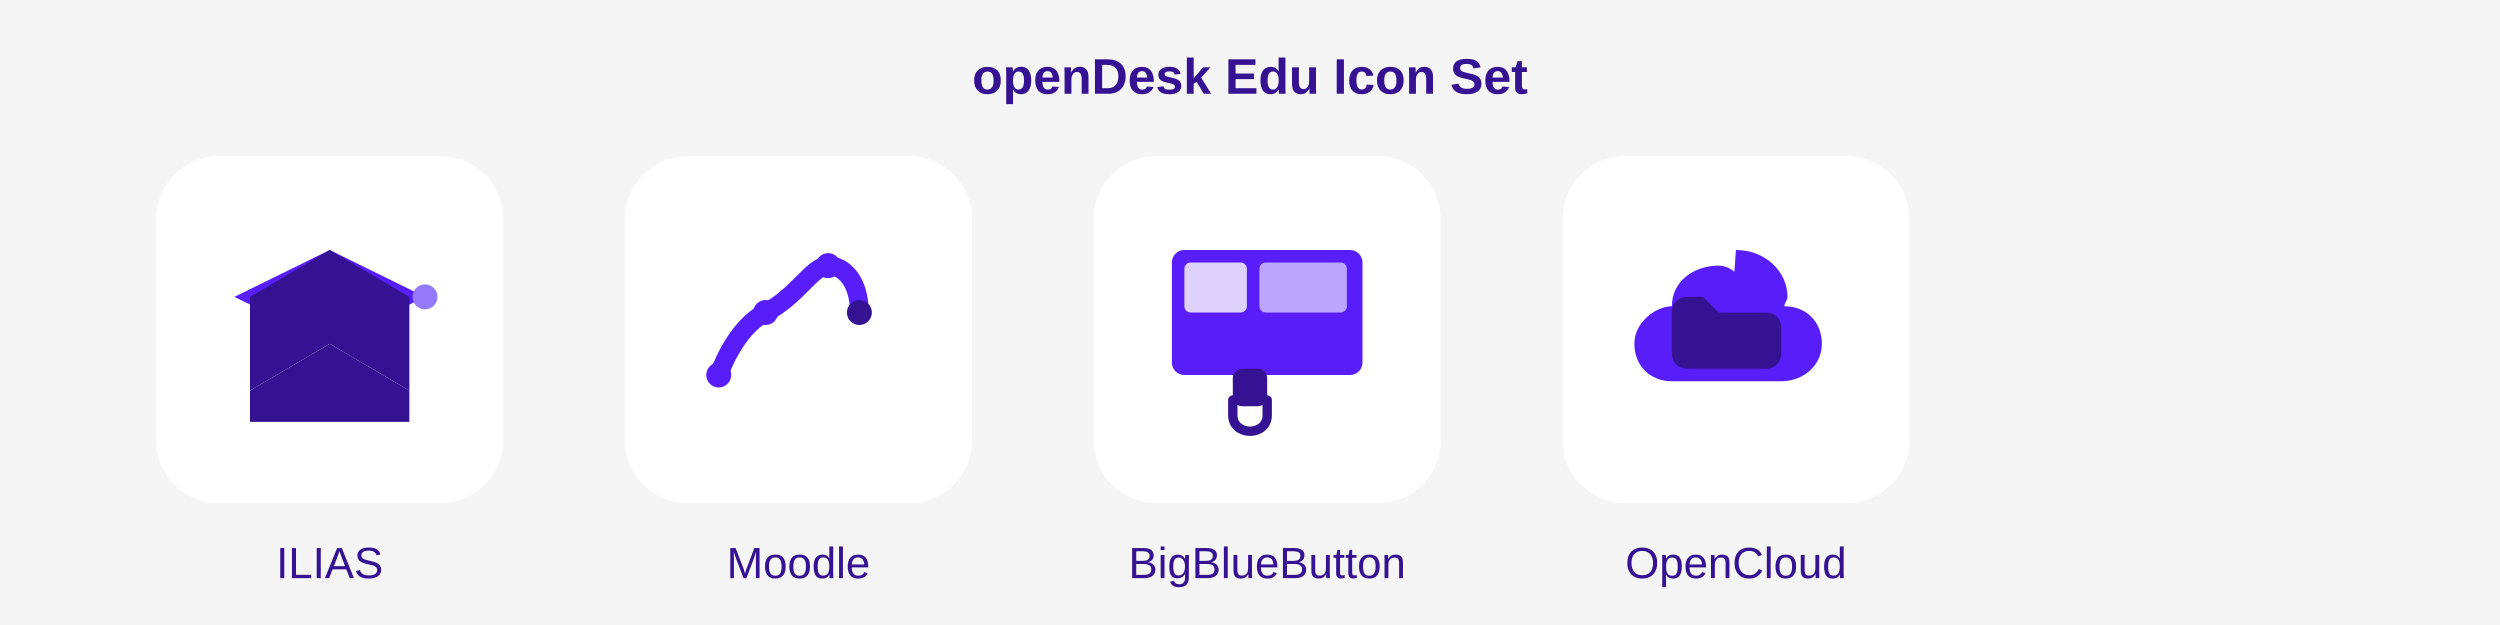
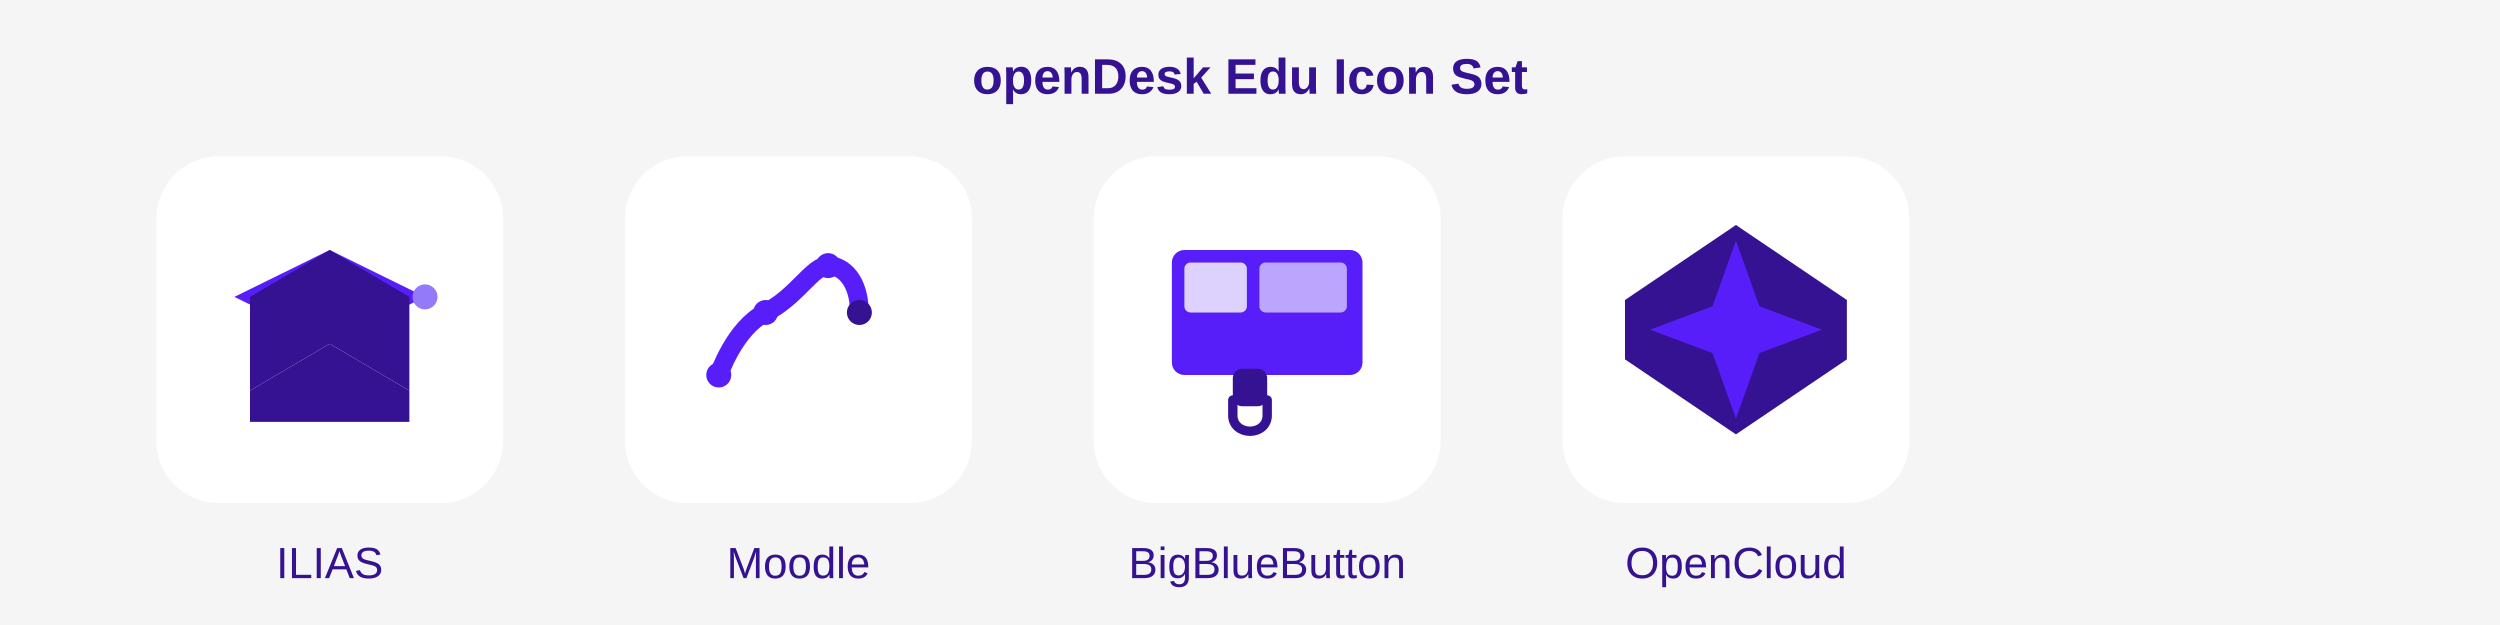
<svg xmlns="http://www.w3.org/2000/svg" width="800" height="200" viewBox="0 0 800 200" fill="none">
  <rect width="800" height="200" fill="#F5F5F5" />
  <text x="400" y="30" text-anchor="middle" font-family="Arial" font-size="16" fill="#341291" font-weight="bold">openDesk Edu Icon Set</text>
  <g transform="translate(50, 50)">
    <rect width="111" height="111" rx="20" fill="white" />
    <path d="M55.5 30L25 45L55.5 60L86 45L55.5 30Z" fill="#571EFA" />
    <path d="M30 75L55.5 60L81 75V85H30V75Z" fill="#341291" />
    <path d="M55.5 60L30 75V45L55.5 30L81 45V75L55.5 60Z" fill="#341291" />
    <circle cx="86" cy="45" r="4" fill="#927AFA" />
    <text x="55.5" y="135" text-anchor="middle" font-family="Arial" font-size="14" fill="#341291">ILIAS</text>
  </g>
  <g transform="translate(200, 50)">
    <rect width="111" height="111" rx="20" fill="white" />
    <path d="M30 70C30 70 35 55 45 50C55 45 60 35 65 35C70 35 75 40 75 50" stroke="#571EFA" stroke-width="6" stroke-linecap="round" />
    <circle cx="30" cy="70" r="4" fill="#571EFA" />
    <circle cx="45" cy="50" r="4" fill="#571EFA" />
    <circle cx="65" cy="35" r="4" fill="#571EFA" />
    <circle cx="75" cy="50" r="4" fill="#341291" />
    <text x="55.5" y="135" text-anchor="middle" font-family="Arial" font-size="14" fill="#341291">Moodle</text>
  </g>
  <g transform="translate(350, 50)">
    <rect width="111" height="111" rx="20" fill="white" />
    <rect x="25" y="30" width="61" height="40" rx="4" fill="#571EFA" />
    <rect x="29" y="34" width="20" height="16" rx="2" fill="white" opacity="0.8" />
    <rect x="53" y="34" width="28" height="16" rx="2" fill="white" opacity="0.6" />
    <path d="M55.5 78V83C55.5 86 53 88 50 88C47 88 44.5 86 44.5 83V78" stroke="#341291" stroke-width="3" stroke-linecap="round" />
    <rect x="44.5" y="68" width="11" height="12" rx="3" fill="#341291" />
    <text x="55.5" y="135" text-anchor="middle" font-family="Arial" font-size="14" fill="#341291">BigBlueButton</text>
  </g>
  <g transform="translate(500, 50)">
    <rect width="111" height="111" rx="20" fill="white" />
-     <path d="M55.5 30C65 30 72 37 72 45C72 46 71 47 71 48C78 48 83 53 83 60C83 67 77 72 70 72H35C28 72 23 67 23 60C23 53 30 48 35 48C35 40 42 35 50 35C52 35 54 36 55 37" fill="#571EFA" />
-     <path d="M40 50H65C68 50 70 52 70 55V63C70 66 68 68 65 68H40C37 68 35 66 35 63V50C35 47 37 45 40 45H45L50 50H65" fill="#341291" />
+     <path d="M20 46L55.5 22L91 46L91 65L55.5 89L20 65Z" fill="#341291" />
+     <path d="M48 48L55.5 27L63 48L83 55.5L63 63L55.5 84L48 63L28 55.5Z" fill="#571EFA" />
    <text x="55.5" y="135" text-anchor="middle" font-family="Arial" font-size="14" fill="#341291">OpenCloud</text>
  </g>
</svg>
